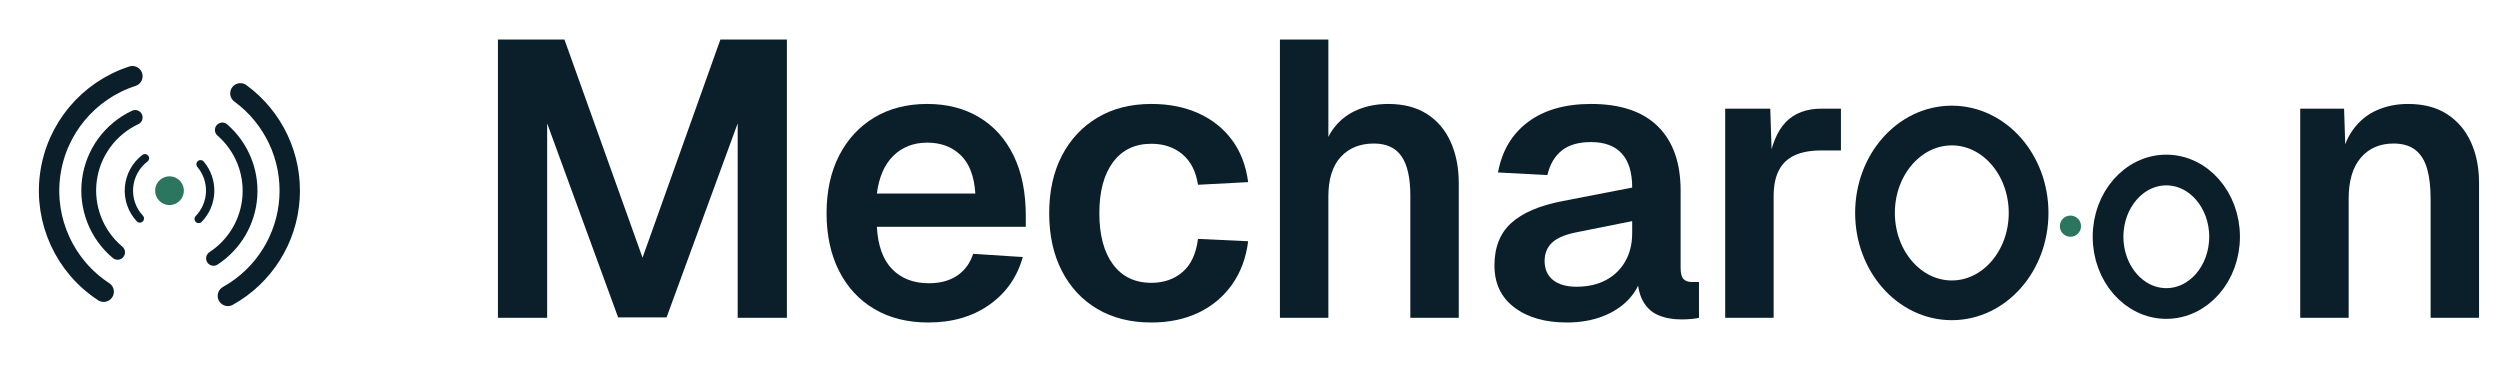
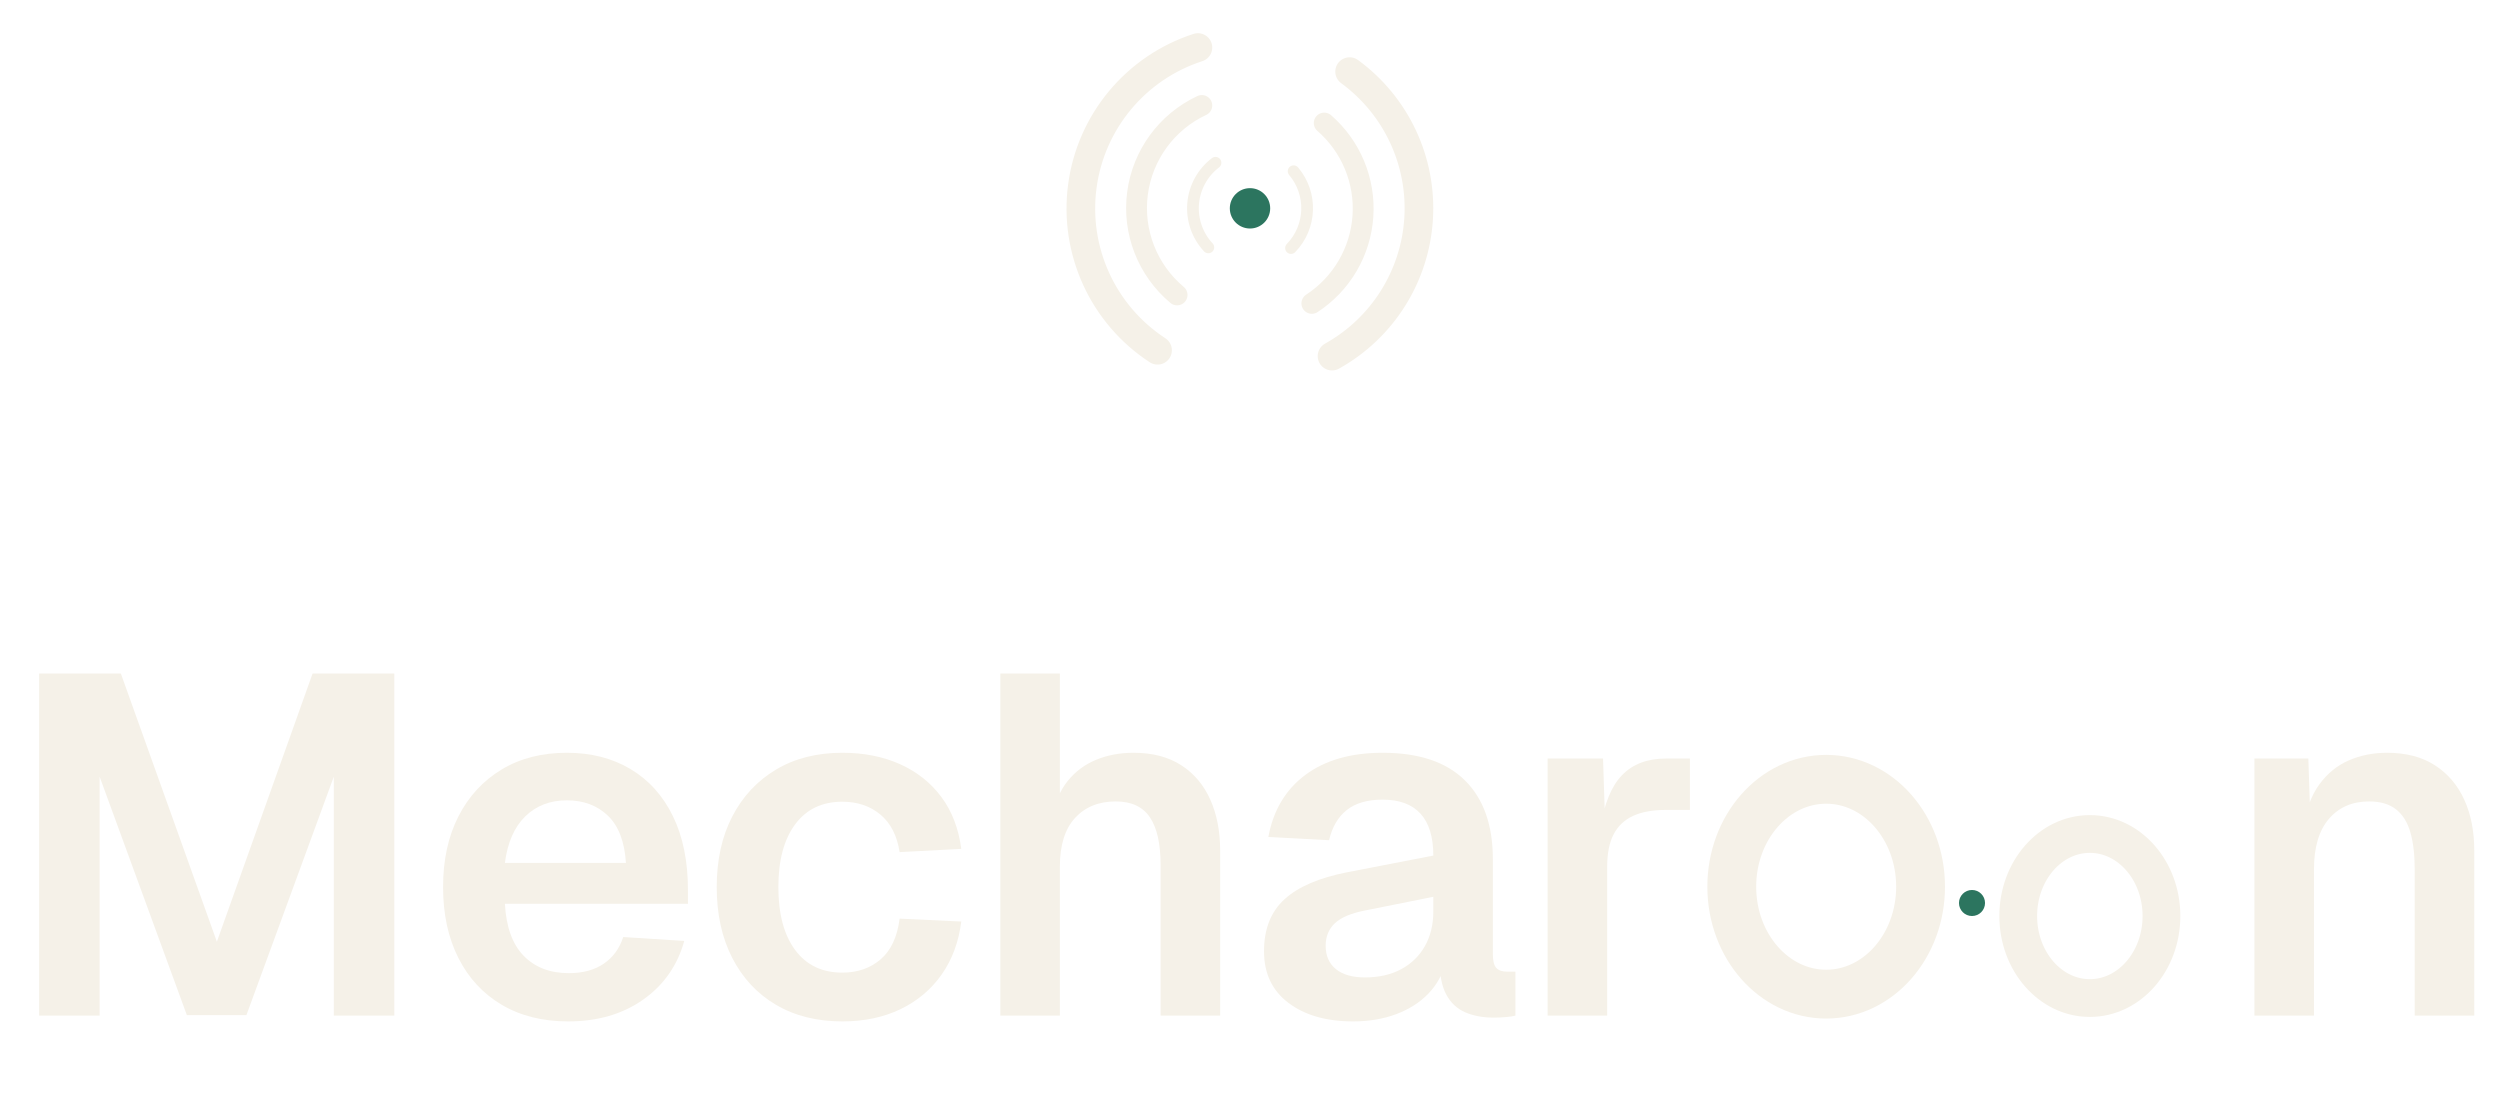
- <svg xmlns="http://www.w3.org/2000/svg" viewBox="0 0 472 72" role="img" aria-labelledby="title desc">
-   <defs>
-     <path id="glyph-m" d="M81.2 0V710H250.88L450.16 153.4L648.8 710H818.48V0H692.88V496L511.48 1.08H387.84L206.8 496V0Z" />
-     <path id="glyph-e" d="M299.24-12Q219.92-12 161.64 22.36Q103.36 56.72 71.52 119.58Q39.68 182.44 39.68 266.8Q39.68 351.16 71.52 413.52Q103.36 475.88 161 510.74Q218.64 545.6 296.68 545.6Q372.16 545.6 428.94 511.66Q485.72 477.72 516.84 413.92Q547.96 350.12 547.96 260.4V232.16H168Q171.92 160.12 207.02 124.14Q242.12 88.16 300.68 88.16Q344.4 88.16 373.22 107.8Q402.04 127.44 413.6 163.12L540.32 155.04Q518.96 78.28 454.88 33.14Q390.8-12 299.24-12ZM168 316.96H419.24Q415.04 383.16 381.76 415.02Q348.48 446.88 296.68 446.88Q244.32 446.88 210.22 413.52Q176.12 380.16 168 316.96Z" />
-     <path id="glyph-c" d="M300.32-12Q221.28-12 162.82 22.36Q104.36 56.72 72.02 119.58Q39.68 182.44 39.68 266.8Q39.68 351.16 72.02 413.52Q104.36 475.88 162.82 510.74Q221.28 545.6 300.32 545.6Q367.44 545.6 420.16 521.94Q472.88 498.28 505.94 453.86Q539 409.44 547.28 346.12L419.32 339.4Q411.4 390.6 379.44 417.3Q347.48 444 300.32 444Q237.4 444 202.52 397.08Q167.64 350.16 167.64 266.8Q167.64 183.08 202.52 136.16Q237.4 89.24 300.32 89.24Q347.84 89.24 379.98 116.9Q412.12 144.56 419.32 201.32L547.28 195.32Q539.36 132 506.66 85.44Q473.96 38.88 421.24 13.44Q368.52-12 300.32-12Z" />
-     <path id="glyph-h" d="M71.36 0V710H194.96V411.92L179.2 412.48Q187.76 458.28 211.58 487.54Q235.4 516.8 270.58 531.2Q305.76 545.6 347.76 545.6Q406.56 545.6 446.6 519.92Q486.64 494.24 507.14 448.38Q527.64 402.52 527.64 343.16V0H404.04V312.32Q404.04 378.88 381.76 411.74Q359.48 444.6 311.04 444.6Q257.84 444.6 226.4 410.28Q194.96 375.96 194.96 309.52V0Z" />
-     <path id="glyph-a" d="M224.44-12Q141.36-12 90.52 26.36Q39.68 64.72 39.68 133.44Q39.68 202.88 82.38 241.7Q125.08 280.52 212.44 297.6L391.08 332.24Q391.08 390.24 364.44 419.28Q337.8 448.32 285.96 448.32Q238.52 448.32 211.38 426.7Q184.24 405.08 174.76 364.12L48.68 370.76Q64.04 454.04 125.68 499.82Q187.32 545.6 285.96 545.6Q398.76 545.6 456.72 488.28Q514.68 430.96 514.68 324.56V127.52Q514.68 106.64 521.9 98.96Q529.12 91.28 544.12 91.28H561.52V0Q555.72-1.72 542.76-2.94Q529.8-4.16 516.56-4.16Q483.08-4.16 457.52 6.8Q431.96 17.76 418 43.7Q404.04 69.64 404.04 115.04L415.48 108Q407.04 72.92 380.76 45.6Q354.48 18.28 314.3 3.14Q274.12-12 224.44-12ZM249 79.28Q292.64 79.28 324.38 96.36Q356.12 113.44 373.6 144.26Q391.08 175.08 391.08 215.84V246.64L249.32 218.24Q205.76 209.68 186.7 191.7Q167.64 173.72 167.64 145.04Q167.64 113.8 188.92 96.54Q210.2 79.28 249 79.28Z" />
-     <path id="glyph-r" d="M71.36 0V533.6H186.4L191.12 386.64L180.96 389.28Q192.76 465.2 226.08 499.4Q259.4 533.6 316.84 533.6H366.68V426.96H316.76Q275.68 426.96 248.82 414.62Q221.96 402.28 208.46 376.48Q194.96 350.68 194.96 308.84V0Z" />
-     <path id="glyph-n" d="M71.36 0V533.6H183.28L188.08 385.28L173.04 391.76Q181.6 446.68 206.42 480.42Q231.24 514.16 267.46 529.88Q303.68 545.6 346.48 545.6Q405.68 545.6 445.9 519.68Q486.12 493.76 506.88 448.26Q527.64 402.76 527.64 343.16V0H404.04V303.68Q404.04 349.08 395.06 380.42Q386.08 411.76 365.22 428.18Q344.36 444.6 309.4 444.6Q257.04 444.6 226 408.44Q194.96 372.28 194.96 303.68V0Z" />
-   </defs>
-   <g transform="translate(4 8) scale(.875)">
-     <g fill="none" stroke="#0B1F2A" stroke-linecap="round">
-       <path d="M24 7.3A26 26 0 0 0 17.8 53.8M47.3 11A26 26 0 0 1 44.6 54.7" stroke-width="4.4" />
-       <path d="M24.6 16.2A17.4 17.4 0 0 0 20.8 45.3M43.4 18.9A17.4 17.4 0 0 1 41.5 46.6" stroke-width="3.2" />
-       <path d="M26.7 25A8.8 8.8 0 0 0 25.6 38M38.7 26.3A8.8 8.8 0 0 1 38.3 38.1" stroke-width="1.8" />
+ <svg xmlns="http://www.w3.org/2000/svg" viewBox="0 0 384 168" role="img" aria-labelledby="title desc">
+   <svg x="160" y="0" width="64" height="64" viewBox="0 0 64 64" aria-hidden="true">
+     <g fill="none" stroke="#F5F1E8" stroke-linecap="round">
+       <path id="outer-authority" d="M24 7.3A26 26 0 0 0 17.8 53.8M47.3 11A26 26 0 0 1 44.6 54.7" stroke-width="4.4" />
+       <path id="delegated-scope" d="M24.6 16.2A17.4 17.4 0 0 0 20.8 45.3M43.4 18.9A17.4 17.4 0 0 1 41.5 46.6" stroke-width="3.2" />
+       <path id="executable-allowance" d="M26.7 25A8.8 8.8 0 0 0 25.6 38M38.7 26.3A8.8 8.8 0 0 1 38.3 38.1" stroke-width="1.8" />
    </g>
-     <circle cx="32" cy="32" r="3.1" fill="#2C755F" />
-   </g>
-   <g transform="translate(88)">
-     <g fill="#0B1F2A" transform="translate(0 60) scale(.074 -.074)">
+     <circle id="reserved-transaction" cx="32" cy="32" r="3.1" fill="#2C755F" />
+   </svg>
+   <svg x="0" y="96" width="384" height="72" viewBox="0 0 384 72" aria-hidden="true">
+     <defs>
+       <path id="glyph-m" d="M81.2 0V710H250.88L450.16 153.4L648.8 710H818.48V0H692.88V496L511.48 1.08H387.84L206.8 496V0Z" />
+       <path id="glyph-e" d="M299.24-12Q219.92-12 161.64 22.36Q103.36 56.72 71.52 119.58Q39.68 182.44 39.68 266.8Q39.68 351.16 71.52 413.52Q103.36 475.88 161 510.74Q218.64 545.6 296.68 545.6Q372.16 545.6 428.94 511.66Q485.72 477.72 516.84 413.92Q547.96 350.12 547.96 260.4V232.16H168Q171.92 160.12 207.02 124.14Q242.12 88.16 300.68 88.16Q344.4 88.16 373.22 107.8Q402.04 127.44 413.6 163.12L540.32 155.04Q518.96 78.28 454.88 33.14Q390.8-12 299.24-12ZM168 316.96H419.24Q415.04 383.16 381.76 415.02Q348.48 446.88 296.68 446.88Q244.32 446.88 210.22 413.52Q176.12 380.16 168 316.96Z" />
+       <path id="glyph-c" d="M300.32-12Q221.28-12 162.82 22.36Q104.36 56.72 72.02 119.58Q39.68 182.44 39.68 266.8Q39.68 351.16 72.02 413.52Q104.36 475.88 162.82 510.74Q221.28 545.6 300.32 545.6Q367.44 545.6 420.16 521.94Q472.88 498.28 505.94 453.86Q539 409.44 547.28 346.12L419.32 339.4Q411.4 390.6 379.44 417.3Q347.48 444 300.32 444Q237.4 444 202.52 397.08Q167.64 350.16 167.64 266.8Q167.64 183.08 202.52 136.16Q237.4 89.24 300.32 89.24Q347.84 89.24 379.98 116.9Q412.12 144.56 419.32 201.32L547.28 195.32Q539.36 132 506.66 85.44Q473.96 38.88 421.24 13.44Q368.52-12 300.32-12Z" />
+       <path id="glyph-h" d="M71.36 0V710H194.96V411.92L179.2 412.48Q187.76 458.28 211.58 487.54Q235.4 516.8 270.58 531.2Q305.76 545.6 347.76 545.6Q406.56 545.6 446.6 519.92Q486.64 494.24 507.14 448.38Q527.64 402.52 527.64 343.16V0H404.04V312.32Q404.04 378.88 381.76 411.74Q359.48 444.6 311.04 444.6Q257.84 444.6 226.4 410.28Q194.96 375.96 194.96 309.52V0Z" />
+       <path id="glyph-a" d="M224.44-12Q141.36-12 90.52 26.36Q39.68 64.72 39.68 133.44Q39.68 202.88 82.38 241.7Q125.08 280.52 212.44 297.6L391.08 332.24Q391.08 390.24 364.44 419.28Q337.8 448.32 285.96 448.32Q238.52 448.32 211.38 426.7Q184.24 405.08 174.76 364.12L48.68 370.76Q64.04 454.04 125.68 499.82Q187.32 545.6 285.96 545.6Q398.76 545.6 456.72 488.28Q514.68 430.96 514.68 324.56V127.52Q514.68 106.64 521.9 98.96Q529.12 91.28 544.12 91.28H561.52V0Q555.72-1.72 542.76-2.94Q529.8-4.16 516.56-4.16Q483.08-4.16 457.52 6.8Q431.96 17.76 418 43.7Q404.04 69.64 404.04 115.04L415.48 108Q407.04 72.92 380.76 45.6Q354.48 18.28 314.3 3.14Q274.12-12 224.44-12ZM249 79.28Q292.64 79.28 324.38 96.36Q356.12 113.44 373.6 144.26Q391.08 175.08 391.08 215.84V246.64L249.32 218.24Q205.76 209.68 186.7 191.7Q167.64 173.72 167.64 145.04Q167.64 113.8 188.92 96.54Q210.2 79.28 249 79.28Z" />
+       <path id="glyph-r" d="M71.36 0V533.6H186.4L191.12 386.64L180.96 389.28Q192.76 465.2 226.08 499.4Q259.4 533.6 316.84 533.6H366.68V426.96H316.76Q275.68 426.96 248.82 414.62Q221.96 402.28 208.46 376.48Q194.96 350.68 194.96 308.84V0Z" />
+       <path id="glyph-n" d="M71.36 0V533.6H183.28L188.08 385.28L173.04 391.76Q181.6 446.68 206.42 480.42Q231.24 514.16 267.46 529.88Q303.68 545.6 346.48 545.6Q405.68 545.6 445.9 519.68Q486.12 493.76 506.88 448.26Q527.64 402.76 527.64 343.16V0H404.04V303.68Q404.04 349.08 395.06 380.42Q386.08 411.76 365.22 428.18Q344.36 444.6 309.4 444.6Q257.04 444.6 226 408.44Q194.96 372.28 194.96 303.68V0Z" />
+     </defs>
+     <g fill="#F5F1E8" transform="translate(0 60) scale(.074 -.074)">
      <use href="#glyph-m" />
      <use href="#glyph-e" transform="translate(880)" />
      <use href="#glyph-c" transform="translate(1448)" />
      <use href="#glyph-h" transform="translate(2005)" />
      <use href="#glyph-a" transform="translate(2584)" />
      <use href="#glyph-r" transform="translate(3141)" />
    </g>
-     <ellipse cx="280.5" cy="40.2" rx="14.5" ry="16.5" fill="none" stroke="#0B1F2A" stroke-width="7.5" />
-     <ellipse cx="321" cy="44.7" rx="11" ry="12.6" fill="none" stroke="#0B1F2A" stroke-width="5.8" />
+     <ellipse cx="280.5" cy="40.2" rx="14.5" ry="16.5" fill="none" stroke="#F5F1E8" stroke-width="7.5" />
+     <ellipse cx="321" cy="44.7" rx="11" ry="12.6" fill="none" stroke="#F5F1E8" stroke-width="5.8" />
    <circle cx="302.9" cy="42.7" r="2" fill="#2C755F" />
-     <g fill="#0B1F2A" transform="translate(341 60) scale(.074 -.074)">
+     <g fill="#F5F1E8" transform="translate(341 60) scale(.074 -.074)">
      <use href="#glyph-n" />
    </g>
-   </g>
+   </svg>
</svg>
